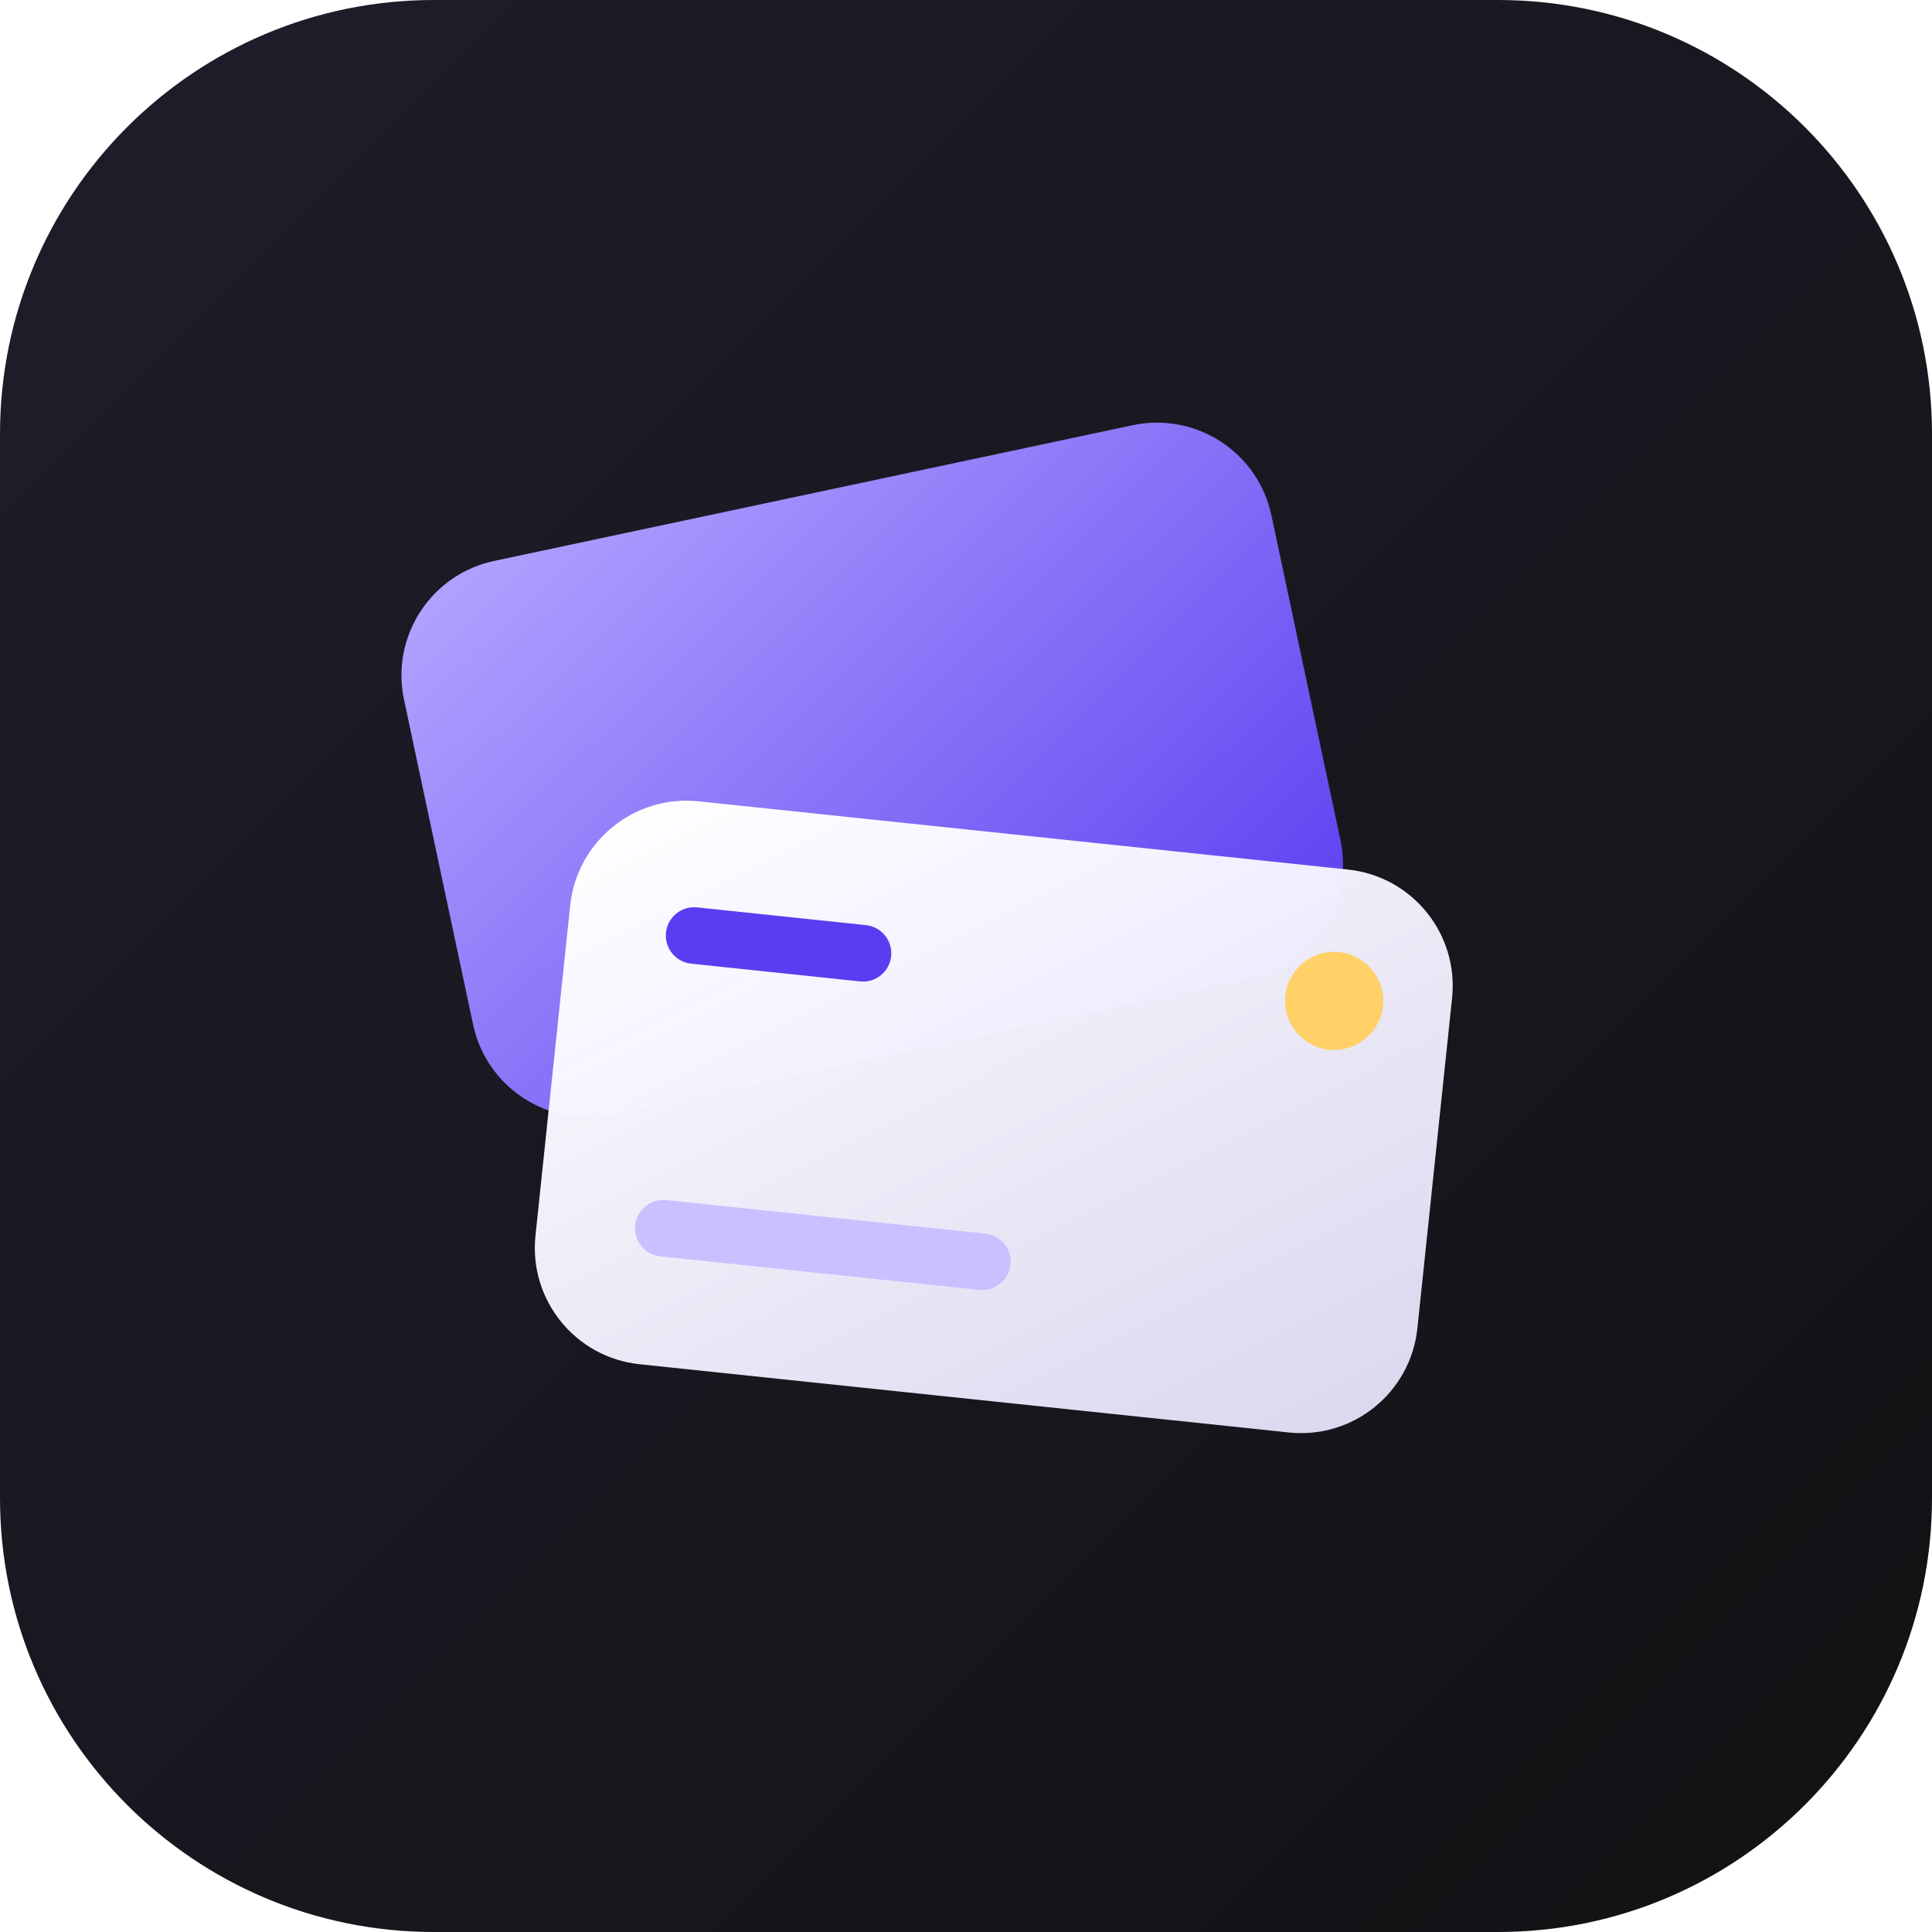
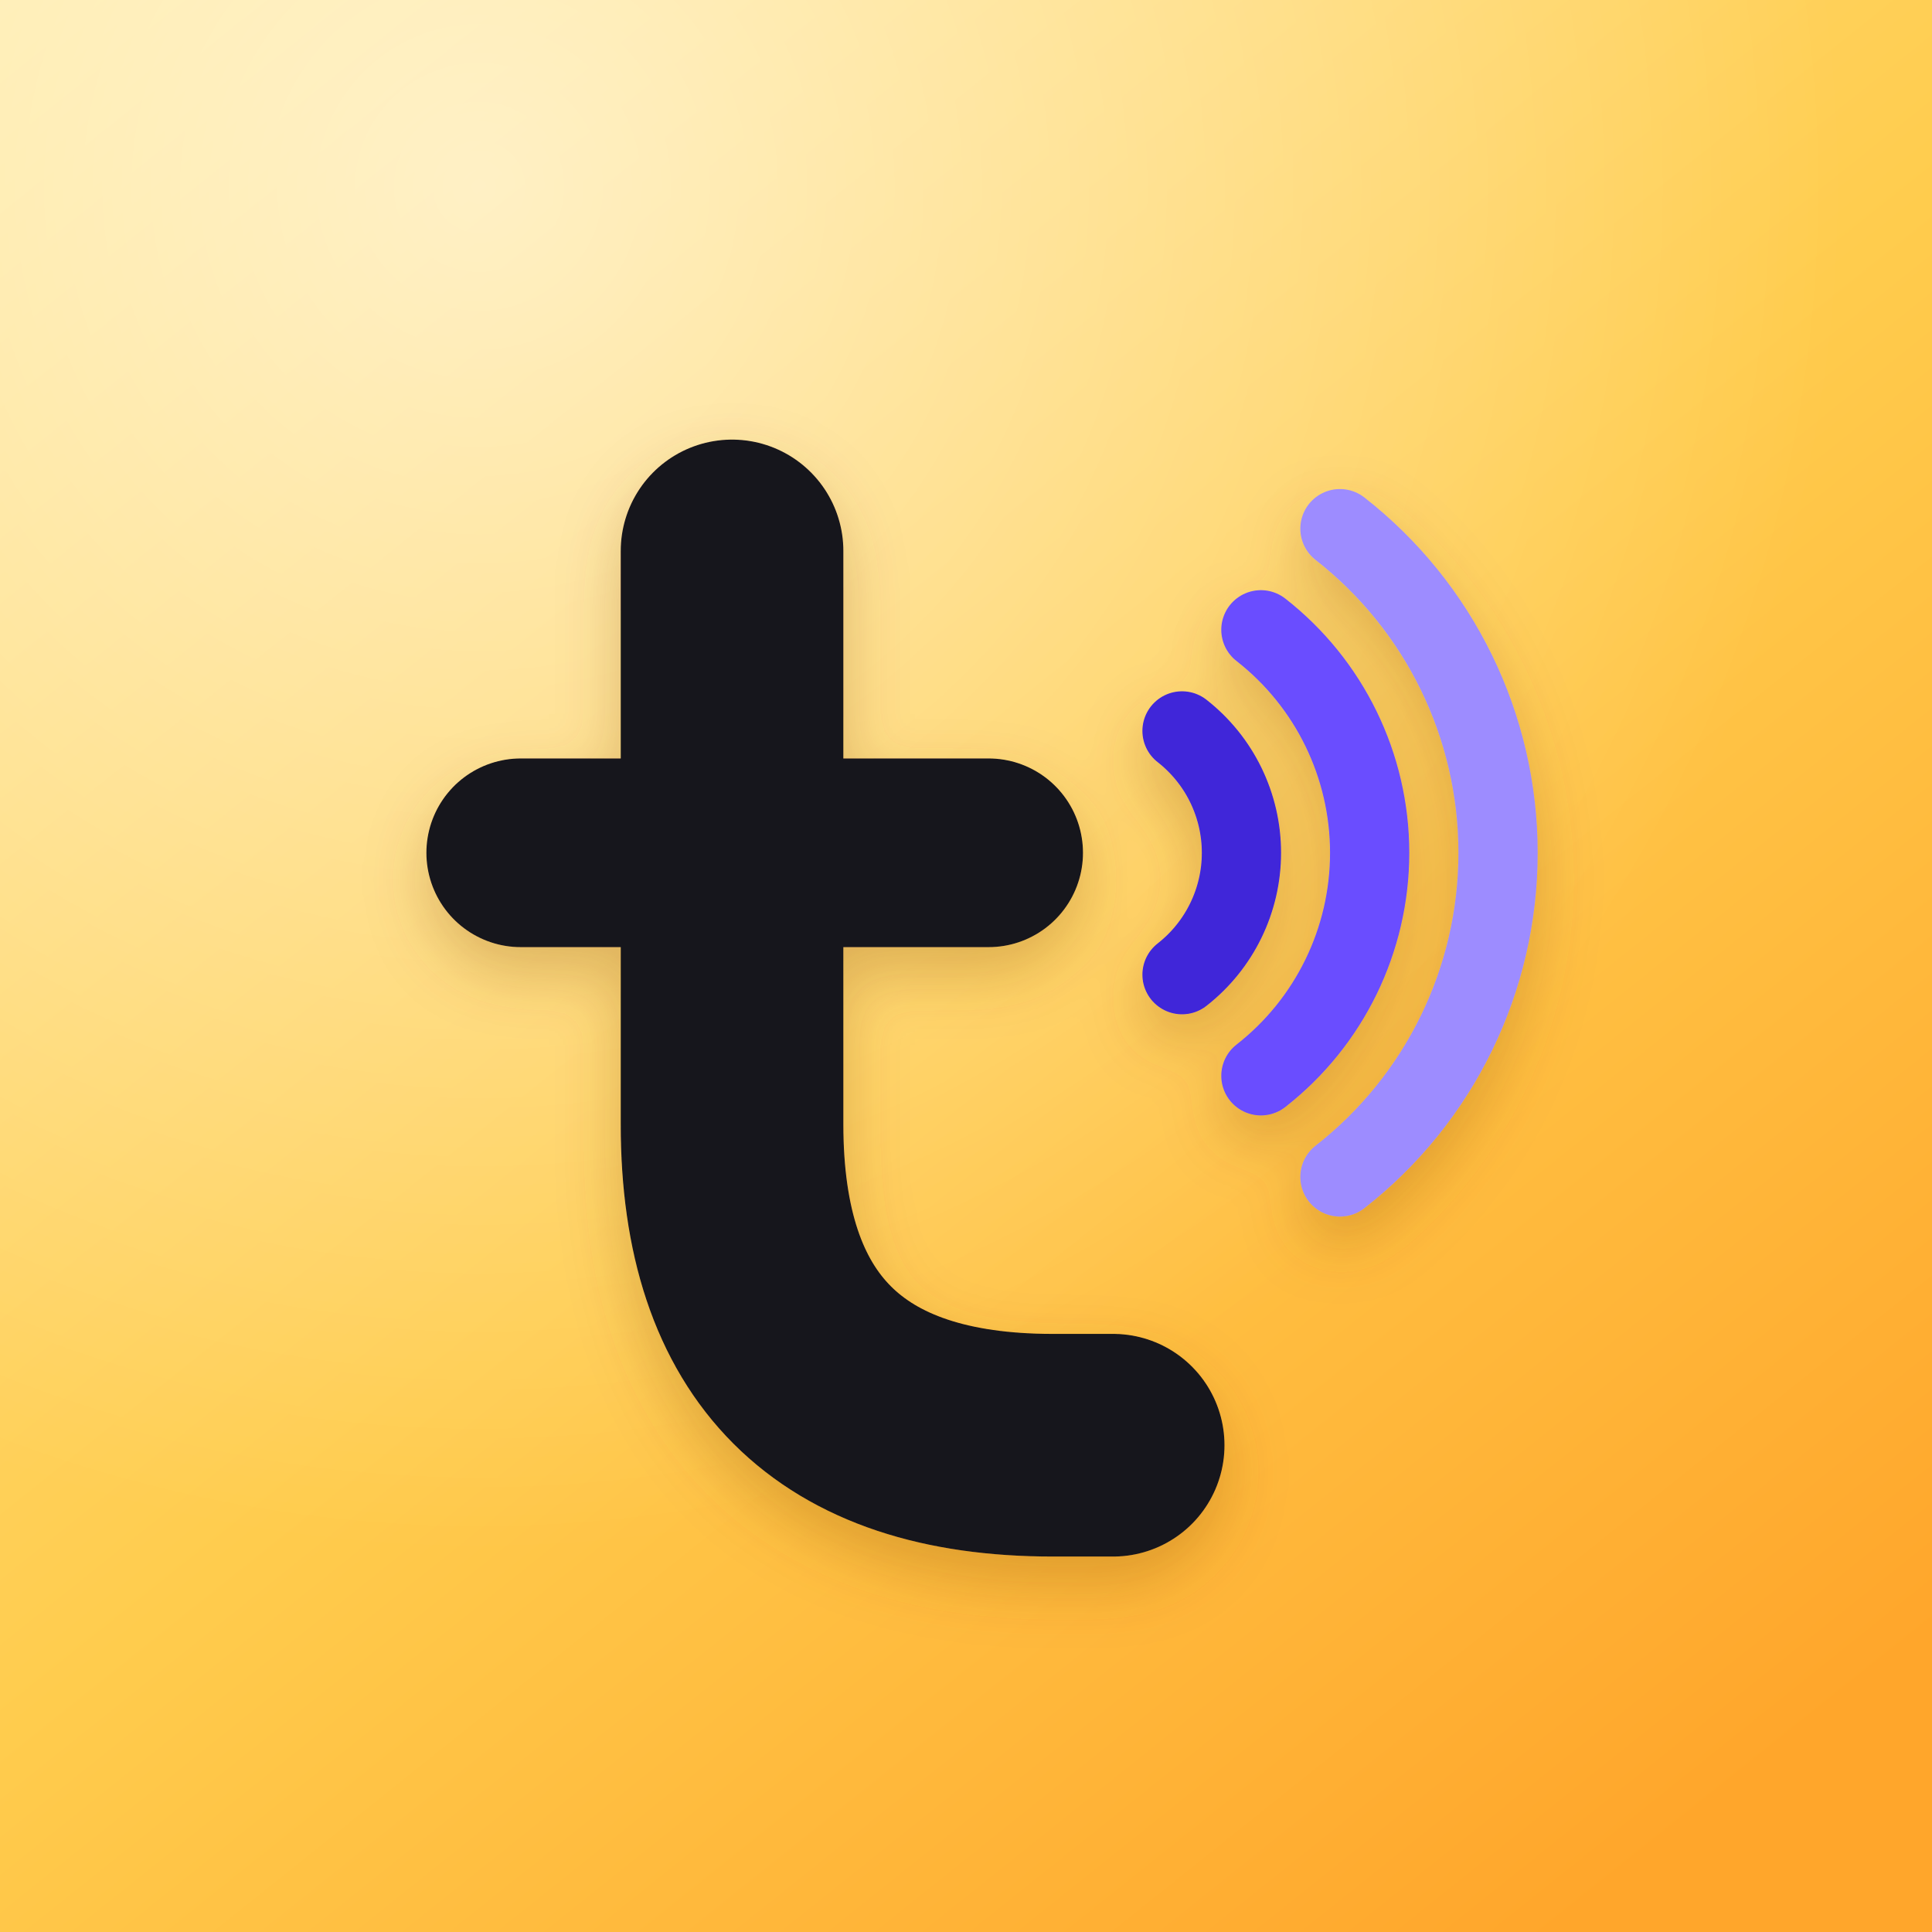
<svg xmlns="http://www.w3.org/2000/svg" viewBox="0 0 1024 1024">
  <defs>
-     <linearGradient id="tpi1" x1="0" y1="0" x2="1" y2="1">
-       <stop offset="0" stop-color="#b3a6ff" />
-       <stop offset="1" stop-color="#5a3df0" />
+     <linearGradient id="tpbg" x1="0" y1="0" x2=".8" y2="1">
+       <stop offset="0" stop-color="#ffe796" />
+       <stop offset=".55" stop-color="#ffcc4d" />
+       <stop offset="1" stop-color="#ffa62b" />
    </linearGradient>
-     <linearGradient id="tpi2" x1="0" y1="0" x2="1" y2="1">
-       <stop offset="0" stop-color="#ffffff" />
-       <stop offset="1" stop-color="#e9e5ff" stop-opacity=".93" />
-     </linearGradient>
-     <linearGradient id="tpi3" x1="0" y1="0" x2="1" y2="1">
-       <stop offset="0" stop-color="#1f1d2b" />
-       <stop offset="1" stop-color="#121214" />
-     </linearGradient>
+     <radialGradient id="tphl" cx=".25" cy=".1" r=".7">
+       <stop offset="0" stop-color="#fff" stop-opacity=".55" />
+       <stop offset="1" stop-color="#fff" stop-opacity="0" />
+     </radialGradient>
+     <filter id="tpsh" x="-30%" y="-30%" width="160%" height="160%">
+       <feDropShadow dx="0" dy="14" stdDeviation="16" flood-color="#8a4b00" flood-opacity=".28" />
+     </filter>
  </defs>
-   <rect width="1024" height="1024" rx="230" fill="url(#tpi3)" />
-   <g transform="rotate(-12 512 512)">
-     <rect x="250" y="250" width="470" height="300" rx="62" fill="url(#tpi1)" />
-   </g>
-   <g transform="rotate(6 512 512)">
-     <rect x="300" y="440" width="470" height="300" rx="62" fill="url(#tpi2)" />
-     <rect x="352" y="496" width="120" height="30" rx="15" fill="#5a3df0" />
-     <rect x="352" y="652" width="200" height="30" rx="15" fill="#c9c0ff" />
-     <circle cx="708" cy="510" r="26" fill="#ffd166" />
+   <rect width="1024" height="1024" rx="0" fill="url(#tpbg)" />
+   <rect width="1024" height="1024" rx="0" fill="url(#tphl)" />
+   <g filter="url(#tpsh)">
+     <g transform="translate(-36 0)">
+       <path d="M424 292 V 596 Q 424 766 594 766 H 626" fill="none" stroke="#17151f" stroke-width="118" stroke-linecap="round" stroke-linejoin="round" />
+       <path d="M312 452 H 560" fill="none" stroke="#17151f" stroke-width="100" stroke-linecap="round" />
+       <g fill="none" stroke-linecap="round" stroke-width="42">
+         <path d="M662.5 387.4 A 82 82 0 0 1 662.5 516.6" stroke="#4126d9" />
+         <path d="M704.3 333.8 A 150 150 0 0 1 704.3 570.2" stroke="#6a4dff" />
+         <path d="M746.2 280.2 A 218 218 0 0 1 746.2 623.8" stroke="#9d8cff" />
+       </g>
+     </g>
  </g>
</svg>
